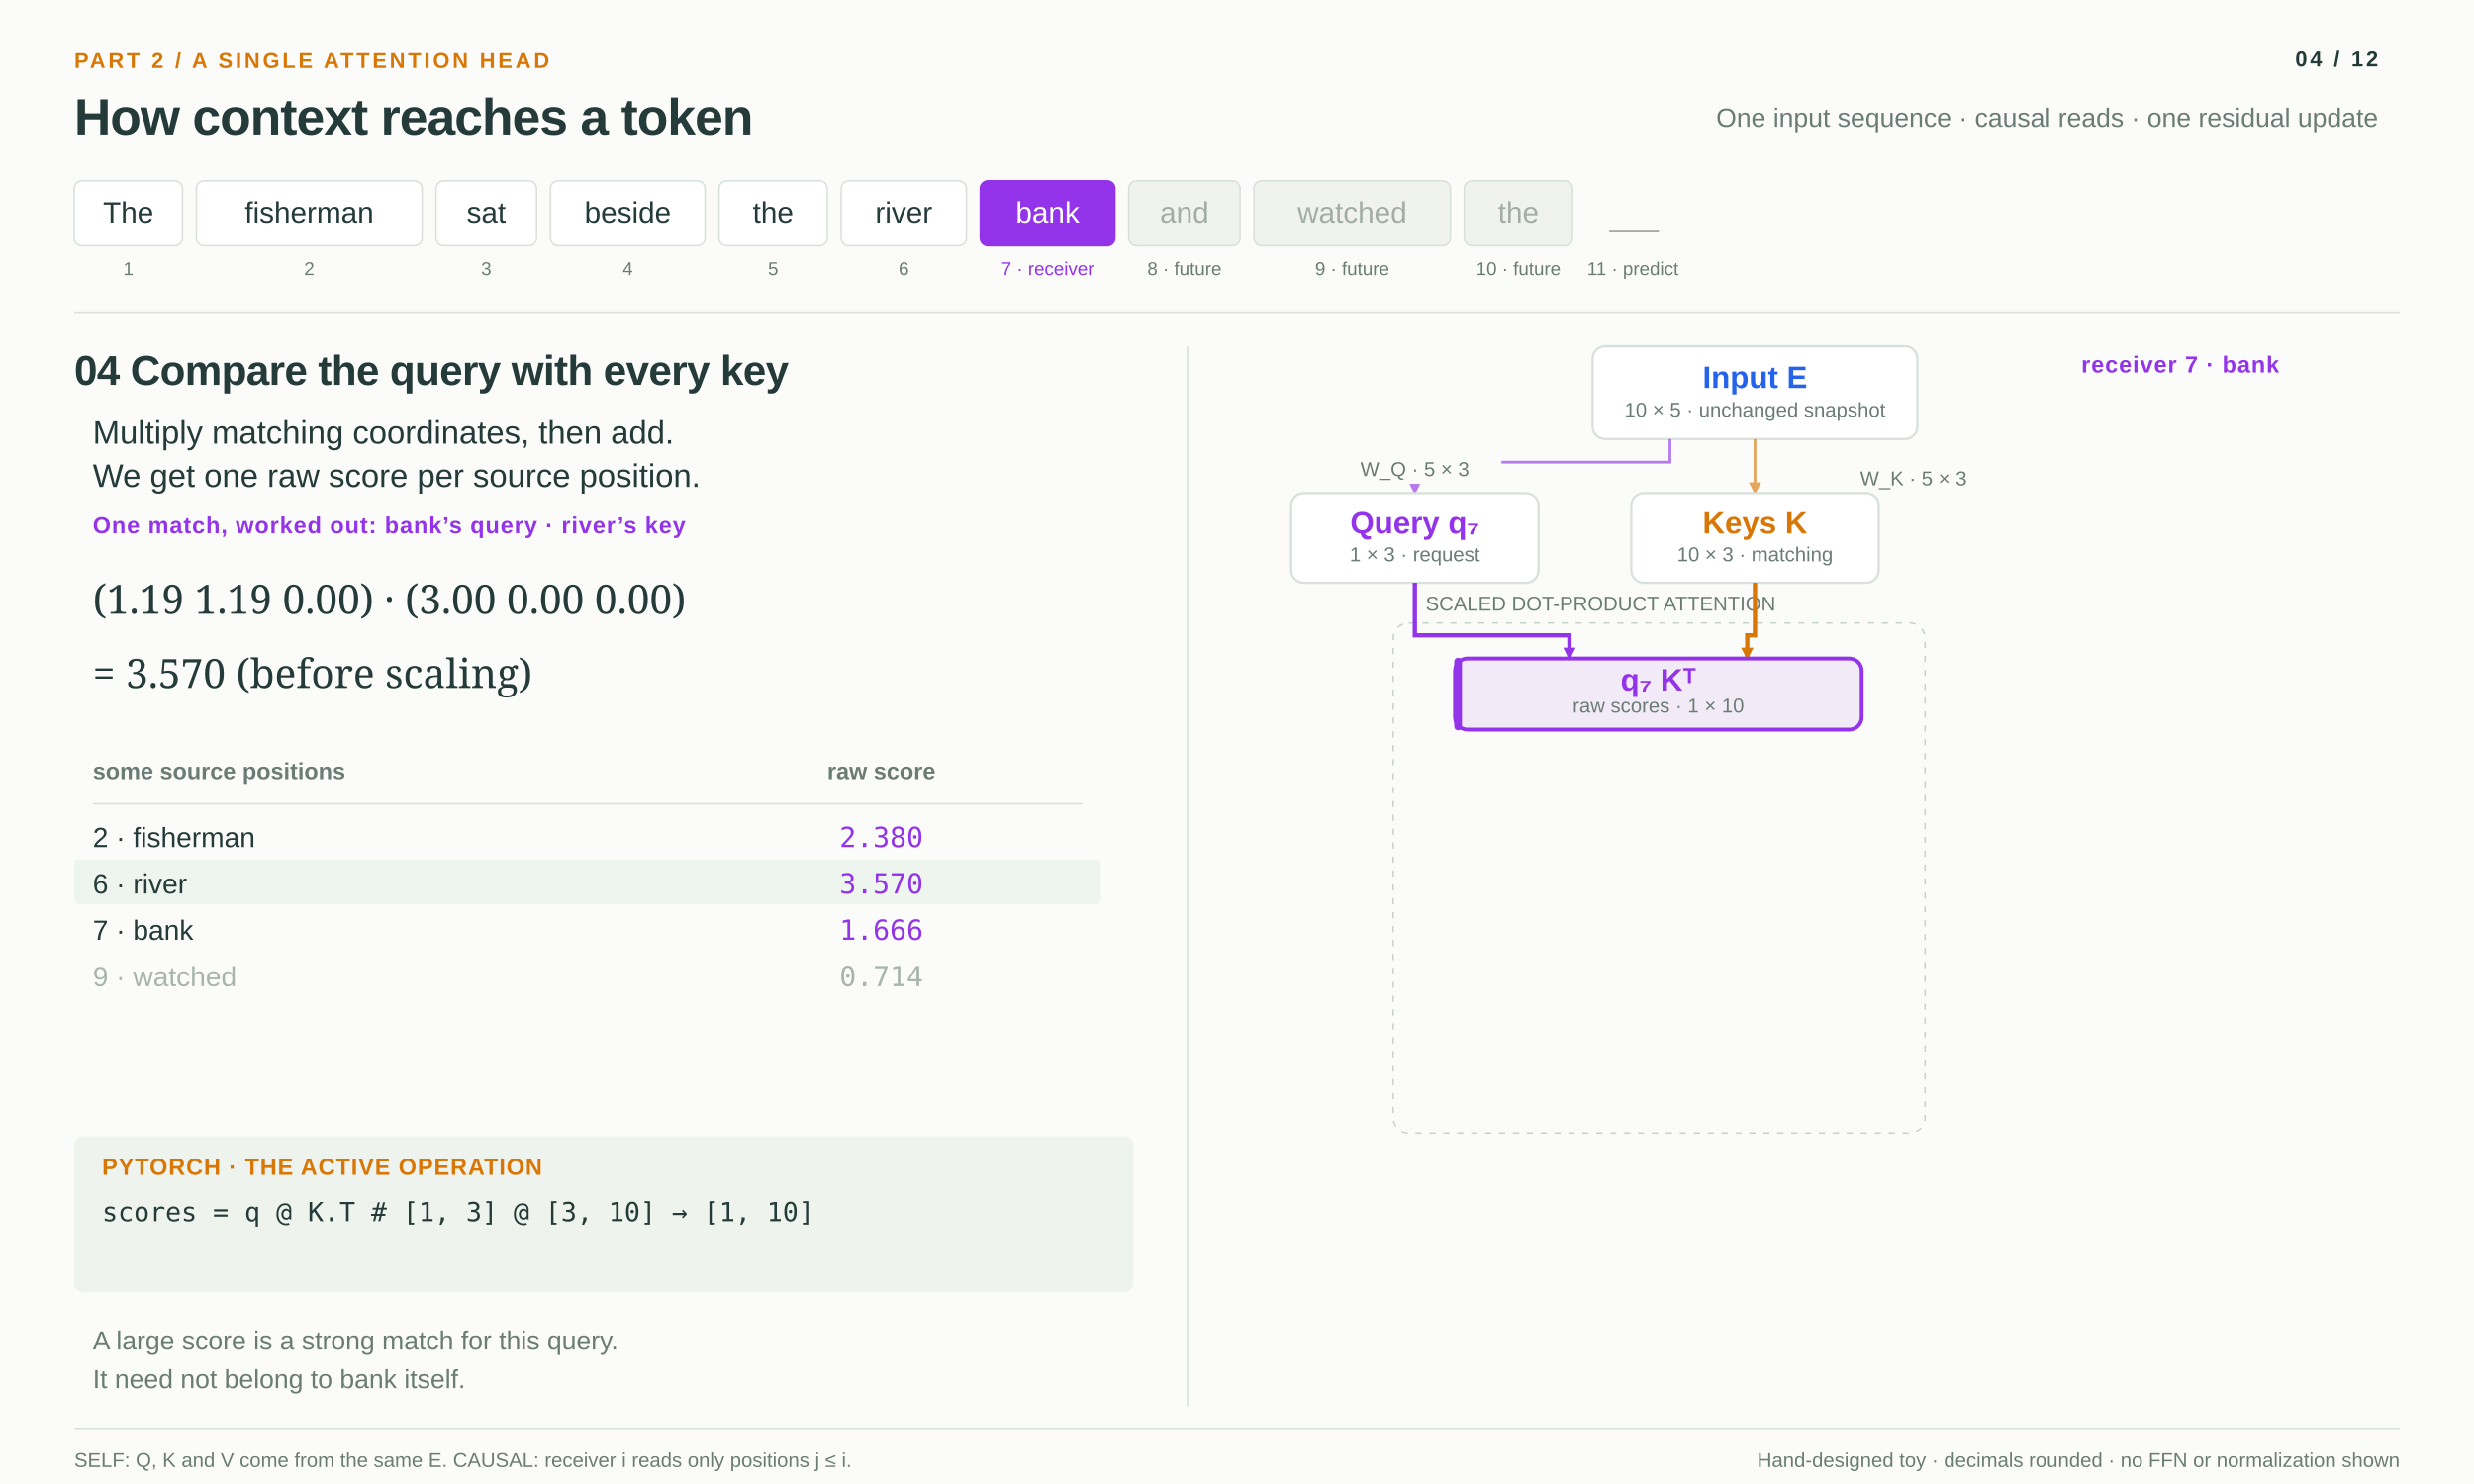
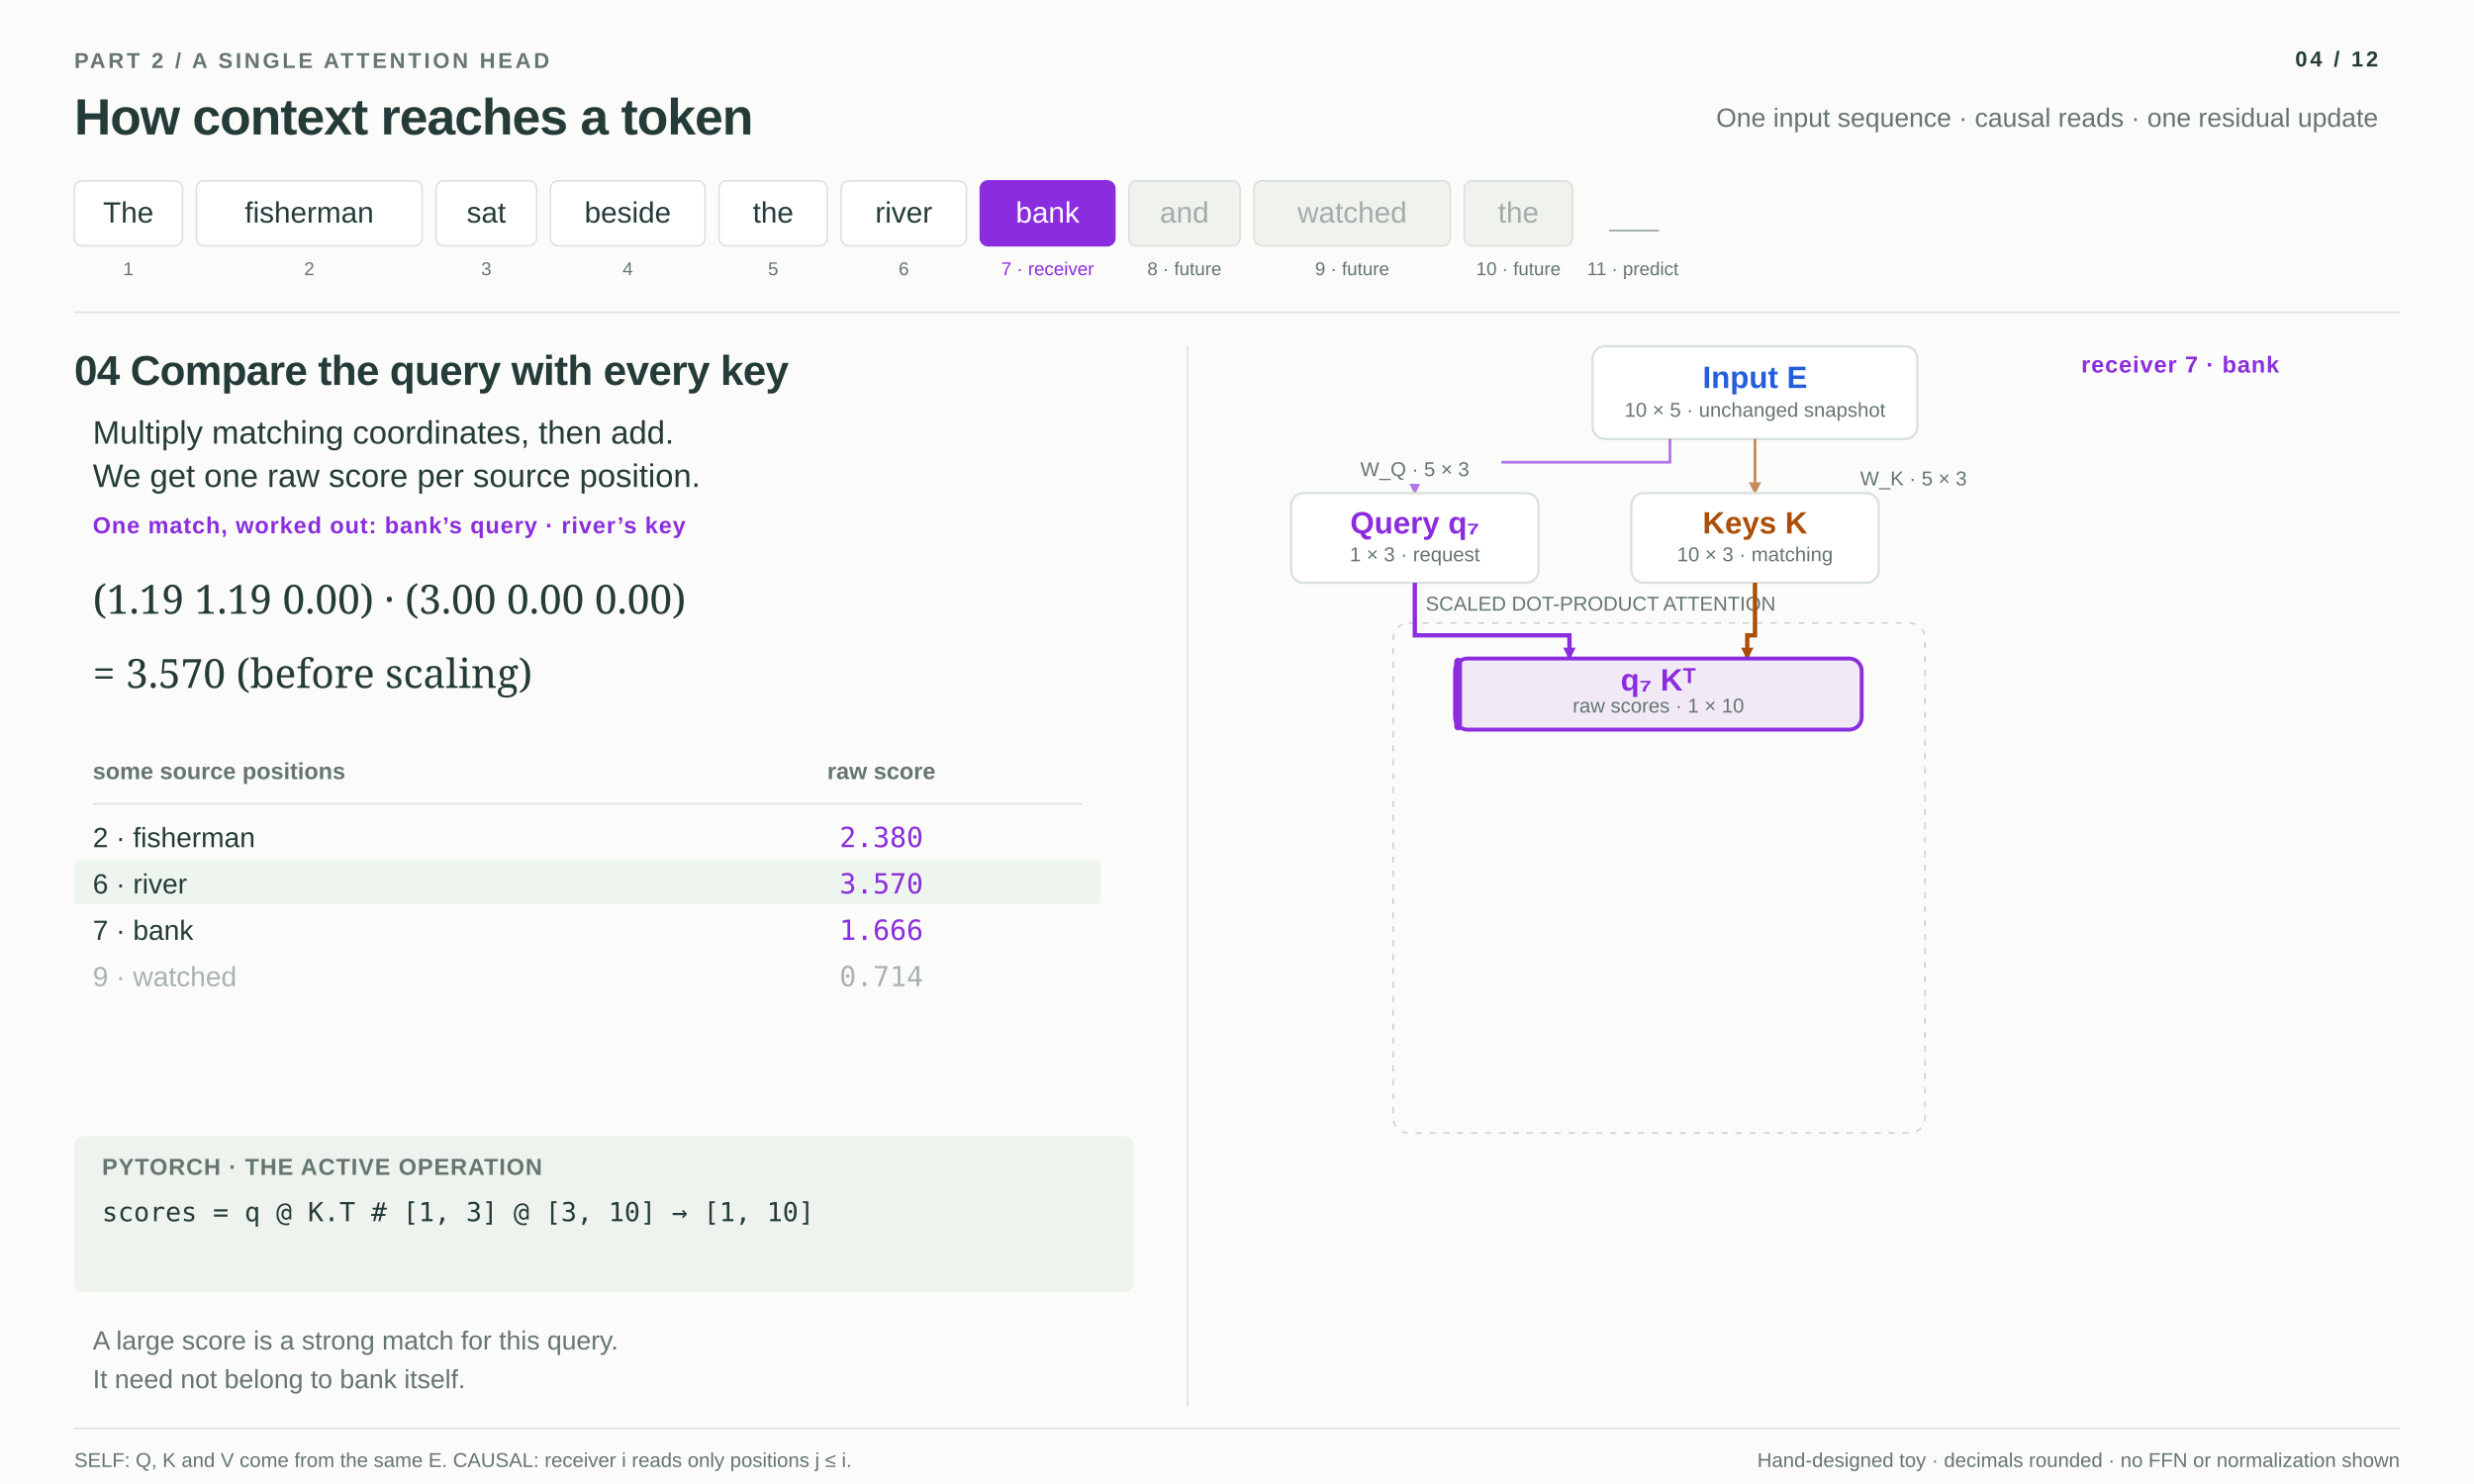
<svg xmlns="http://www.w3.org/2000/svg" id="stage-3-svg" width="1600" height="960" viewBox="0 0 1600 960" role="img" aria-labelledby="stage-3-title stage-3-desc">
  <defs>
    <marker id="stage-3-q" markerWidth="8" markerHeight="8" refX="7" refY="4" orient="auto" markerUnits="userSpaceOnUse">
-       <path d="M0 0 L8 4 L0 8 Z" fill="#9333ea" />
+       <path d="M0 0 L8 4 L0 8 Z" fill="#8b2cde" />
    </marker>
    <marker id="stage-3-k" markerWidth="8" markerHeight="8" refX="7" refY="4" orient="auto" markerUnits="userSpaceOnUse">
-       <path d="M0 0 L8 4 L0 8 Z" fill="#d97706" />
+       <path d="M0 0 L8 4 L0 8 Z" fill="#aa4e08" />
    </marker>
    <marker id="stage-3-v" markerWidth="8" markerHeight="8" refX="7" refY="4" orient="auto" markerUnits="userSpaceOnUse">
-       <path d="M0 0 L8 4 L0 8 Z" fill="#0d9488" />
+       <path d="M0 0 L8 4 L0 8 Z" fill="#0f766e" />
    </marker>
    <marker id="stage-3-a" markerWidth="8" markerHeight="8" refX="7" refY="4" orient="auto" markerUnits="userSpaceOnUse">
-       <path d="M0 0 L8 4 L0 8 Z" fill="#e11d48" />
+       <path d="M0 0 L8 4 L0 8 Z" fill="#be123c" />
    </marker>
    <marker id="stage-3-m" markerWidth="8" markerHeight="8" refX="7" refY="4" orient="auto" markerUnits="userSpaceOnUse">
-       <path d="M0 0 L8 4 L0 8 Z" fill="#0d9488" />
+       <path d="M0 0 L8 4 L0 8 Z" fill="#0f766e" />
    </marker>
    <marker id="stage-3-d" markerWidth="8" markerHeight="8" refX="7" refY="4" orient="auto" markerUnits="userSpaceOnUse">
-       <path d="M0 0 L8 4 L0 8 Z" fill="#16a34a" />
+       <path d="M0 0 L8 4 L0 8 Z" fill="#147737" />
    </marker>
    <marker id="stage-3-e" markerWidth="8" markerHeight="8" refX="7" refY="4" orient="auto" markerUnits="userSpaceOnUse">
-       <path d="M0 0 L8 4 L0 8 Z" fill="#2563eb" />
+       <path d="M0 0 L8 4 L0 8 Z" fill="#245edb" />
    </marker>
  </defs>
-   <style>#stage-3-svg text{font-family:'Avenir Next','Segoe UI',Arial,sans-serif;fill:#243b39}#stage-3-svg .eyebrow{font-size:14px;font-weight:700;letter-spacing:1.8px}#stage-3-svg .heading{font-size:33px;font-weight:600;letter-spacing:-.6px}#stage-3-svg .stage-title{font-size:27px;font-weight:600;letter-spacing:-.4px}#stage-3-svg .body{font-size:21px}#stage-3-svg .detail{font-size:17px;fill:#6b7c77}#stage-3-svg .axis{font-size:16px;fill:#6b7c77}#stage-3-svg .smallcap{font-size:15px;font-weight:700;letter-spacing:.6px}#stage-3-svg .formula{font-family:'STIX Two Text',Georgia,serif;font-size:26px}#stage-3-svg .number{font-family:'SFMono-Regular',Consolas,monospace;font-size:24px}#stage-3-svg .table-number{font-family:'SFMono-Regular',Consolas,monospace;font-size:18px}#stage-3-svg .table-label{font-size:18px}#stage-3-svg .table-head{font-size:15px;font-weight:600;fill:#6b7c77}#stage-3-svg .node-title{font-size:20px;font-weight:600}#stage-3-svg .node-caption{font-size:13px;fill:#6b7c77}#stage-3-svg .code{font-family:'SFMono-Regular',Consolas,monospace;font-size:17px}#stage-3-svg .token{font-size:19px}#stage-3-svg .position{font-size:12px;fill:#6b7c77}#stage-3-svg .tiny{font-size:13px;fill:#6b7c77}</style>
+   <style>#stage-3-svg text{font-family:'Avenir Next','Segoe UI',Arial,sans-serif;fill:#243b39}#stage-3-svg .eyebrow{font-size:14px;font-weight:700;letter-spacing:1.8px}#stage-3-svg .heading{font-size:33px;font-weight:600;letter-spacing:-.6px}#stage-3-svg .stage-title{font-size:27px;font-weight:600;letter-spacing:-.4px}#stage-3-svg .body{font-size:21px}#stage-3-svg .detail{font-size:17px;fill:#65756f}#stage-3-svg .axis{font-size:16px;fill:#65756f}#stage-3-svg .smallcap{font-size:15px;font-weight:700;letter-spacing:.6px}#stage-3-svg .formula{font-family:'STIX Two Text',Georgia,serif;font-size:26px}#stage-3-svg .number{font-family:'SFMono-Regular',Consolas,monospace;font-size:24px}#stage-3-svg .table-number{font-family:'SFMono-Regular',Consolas,monospace;font-size:18px}#stage-3-svg .table-label{font-size:18px}#stage-3-svg .table-head{font-size:15px;font-weight:600;fill:#65756f}#stage-3-svg .node-title{font-size:20px;font-weight:600}#stage-3-svg .node-caption{font-size:13px;fill:#65756f}#stage-3-svg .code{font-family:'SFMono-Regular',Consolas,monospace;font-size:17px}#stage-3-svg .token{font-size:19px}#stage-3-svg .position{font-size:12px;fill:#65756f}#stage-3-svg .tiny{font-size:13px;fill:#65756f}</style>
  <rect x="0" y="0" width="1600" height="960" rx="0" fill="#fbfcf9" stroke="none" />
-   <text x="48" y="44" class="eyebrow" style="fill:#d97706">PART 2 / A SINGLE ATTENTION HEAD</text>
+   <text x="48" y="44" class="eyebrow" style="fill:#65756f">PART 2 / A SINGLE ATTENTION HEAD</text>
  <text x="48" y="87" class="heading">How context reaches a token</text>
  <text x="1538" y="43" class="eyebrow" text-anchor="end">04 / 12</text>
  <text x="1538" y="82" class="detail" text-anchor="end">One input sequence · causal reads · one residual update</text>
  <rect x="48" y="117" width="70" height="42" rx="5" fill="white" stroke="#d8e1dc" />
  <text x="83" y="144" class="token" text-anchor="middle" style="fill:#243b39">The</text>
  <text x="83" y="178" class="position" text-anchor="middle">1</text>
  <rect x="127" y="117" width="146" height="42" rx="5" fill="white" stroke="#d8e1dc" />
  <text x="200" y="144" class="token" text-anchor="middle" style="fill:#243b39">fisherman</text>
  <text x="200" y="178" class="position" text-anchor="middle">2</text>
  <rect x="282" y="117" width="65" height="42" rx="5" fill="white" stroke="#d8e1dc" />
  <text x="314.5" y="144" class="token" text-anchor="middle" style="fill:#243b39">sat</text>
  <text x="314.5" y="178" class="position" text-anchor="middle">3</text>
  <rect x="356" y="117" width="100" height="42" rx="5" fill="white" stroke="#d8e1dc" />
  <text x="406" y="144" class="token" text-anchor="middle" style="fill:#243b39">beside</text>
  <text x="406" y="178" class="position" text-anchor="middle">4</text>
  <rect x="465" y="117" width="70" height="42" rx="5" fill="white" stroke="#d8e1dc" />
  <text x="500" y="144" class="token" text-anchor="middle" style="fill:#243b39">the</text>
  <text x="500" y="178" class="position" text-anchor="middle">5</text>
  <rect x="544" y="117" width="81" height="42" rx="5" fill="white" stroke="#d8e1dc" />
  <text x="584.5" y="144" class="token" text-anchor="middle" style="fill:#243b39">river</text>
  <text x="584.5" y="178" class="position" text-anchor="middle">6</text>
-   <rect x="634" y="117" width="87" height="42" rx="5" fill="#9333ea" stroke="#9333ea" />
+   <rect x="634" y="117" width="87" height="42" rx="5" fill="#8b2cde" stroke="#8b2cde" />
  <text x="677.5" y="144" class="token" text-anchor="middle" style="fill:white">bank</text>
-   <text x="677.5" y="178" class="position" text-anchor="middle" style="fill:#9333ea">7 · receiver</text>
+   <text x="677.5" y="178" class="position" text-anchor="middle" style="fill:#8b2cde">7 · receiver</text>
  <rect x="730" y="117" width="72" height="42" rx="5" fill="#f0f2ee" stroke="#d8e1dc" />
  <text x="766" y="144" class="token" text-anchor="middle" style="fill:#a2ada6">and</text>
  <text x="766" y="178" class="position" text-anchor="middle">8 · future</text>
  <rect x="811" y="117" width="127" height="42" rx="5" fill="#f0f2ee" stroke="#d8e1dc" />
  <text x="874.5" y="144" class="token" text-anchor="middle" style="fill:#a2ada6">watched</text>
  <text x="874.5" y="178" class="position" text-anchor="middle">9 · future</text>
  <rect x="947" y="117" width="70" height="42" rx="5" fill="#f0f2ee" stroke="#d8e1dc" />
  <text x="982" y="144" class="token" text-anchor="middle" style="fill:#a2ada6">the</text>
  <text x="982" y="178" class="position" text-anchor="middle">10 · future</text>
  <text x="1041" y="146" class="token" style="fill:#a2ada6">___</text>
  <text x="1056" y="178" class="position" text-anchor="middle">11 · predict</text>
  <line x1="48" y1="202" x2="1552" y2="202" stroke="#d8e1dc" />
  <text x="48" y="249" class="stage-title">04   Compare the query with every key</text>
  <text x="60" y="287" class="body">Multiply matching coordinates, then add.</text>
  <text x="60" y="315" class="body">We get one raw score per source position.</text>
-   <text x="60" y="345" class="smallcap" style="fill:#9333ea">One match, worked out: bank’s query · river’s key</text>
+   <text x="60" y="345" class="smallcap" style="fill:#8b2cde">One match, worked out: bank’s query · river’s key</text>
  <text x="60" y="397" class="formula">(1.19   1.19   0.00) · (3.00   0.00   0.00)</text>
  <text x="60" y="445" class="formula">= 3.570   (before scaling)</text>
  <text x="60" y="504" class="table-head">some source positions</text>
  <text x="570" y="504" class="table-head" text-anchor="middle">raw score</text>
  <line x1="60" y1="520" x2="700" y2="520" stroke="#d8e1dc" />
  <text x="60" y="548" class="table-label" style="fill:#243b39">2 · fisherman</text>
-   <text x="570" y="548" class="table-number" text-anchor="middle" style="fill:#9333ea">2.380</text>
+   <text x="570" y="548" class="table-number" text-anchor="middle" style="fill:#8b2cde">2.380</text>
  <rect x="48" y="556" width="664" height="29" rx="3" fill="#eef5ef" stroke="none" />
  <text x="60" y="578" class="table-label" style="fill:#243b39">6 · river</text>
-   <text x="570" y="578" class="table-number" text-anchor="middle" style="fill:#9333ea">3.570</text>
+   <text x="570" y="578" class="table-number" text-anchor="middle" style="fill:#8b2cde">3.570</text>
  <text x="60" y="608" class="table-label" style="fill:#243b39">7 · bank</text>
-   <text x="570" y="608" class="table-number" text-anchor="middle" style="fill:#9333ea">1.666</text>
+   <text x="570" y="608" class="table-number" text-anchor="middle" style="fill:#8b2cde">1.666</text>
  <text x="60" y="638" class="table-label" style="fill:#a9b4af">9 · watched</text>
  <text x="570" y="638" class="table-number" text-anchor="middle" style="fill:#a9b4af">0.714</text>
  <rect x="48" y="735" width="685" height="101" rx="6" fill="#eef3ee" stroke="none" />
-   <text x="66" y="760" class="smallcap" style="fill:#d97706">PYTORCH · THE ACTIVE OPERATION</text>
+   <text x="66" y="760" class="smallcap" style="fill:#65756f">PYTORCH · THE ACTIVE OPERATION</text>
  <text x="66" y="790" class="code">scores = q @ K.T  # [1, 3] @ [3, 10] → [1, 10]</text>
  <text x="60" y="873" class="detail">A large score is a strong match for this query.</text>
  <text x="60" y="898" class="detail">It need not belong to bank itself.</text>
  <line x1="768" y1="224" x2="768" y2="910" stroke="#d8e1dc" />
  <g class="node" data-node="input">
    <rect x="1030" y="224" width="210" height="60" rx="8" fill="#ffffff" stroke="#d8e1dc" stroke-width="1.5" />
-     <text x="1135" y="251" class="node-title" text-anchor="middle" style="fill:#2563eb">Input E</text>
+     <text x="1135" y="251" class="node-title" text-anchor="middle" style="fill:#245edb">Input E</text>
    <text x="1135" y="269.6" class="node-caption" text-anchor="middle">10 × 5 · unchanged snapshot</text>
  </g>
-   <text x="1474" y="241" class="smallcap" style="fill:#9333ea" text-anchor="end">receiver 7 · bank</text>
-   <path d="M1080 284 V299 H915 V319" fill="none" stroke="#9333ea" stroke-width="1.8" opacity="0.65" marker-end="url(#stage-3-q)" />
-   <path d="M1135 284 V319" fill="none" stroke="#d97706" stroke-width="1.8" opacity="0.65" marker-end="url(#stage-3-k)" />
+   <text x="1474" y="241" class="smallcap" style="fill:#8b2cde" text-anchor="end">receiver 7 · bank</text>
+   <path d="M1080 284 V299 H915 V319" fill="none" stroke="#8b2cde" stroke-width="1.8" opacity="0.65" marker-end="url(#stage-3-q)" />
+   <path d="M1135 284 V319" fill="none" stroke="#aa4e08" stroke-width="1.8" opacity="0.65" marker-end="url(#stage-3-k)" />
  <rect x="859" y="292" width="112" height="21" rx="0" fill="#fbfcf9" stroke="none" />
  <text x="915" y="308" class="tiny" text-anchor="middle">W_Q · 5 × 3</text>
  <text x="1203" y="314" class="tiny">W_K · 5 × 3</text>
  <g class="node" data-node="q">
    <rect x="835" y="319" width="160" height="58" rx="8" fill="#ffffff" stroke="#d8e1dc" stroke-width="1.5" />
-     <text x="915" y="345.1" class="node-title" text-anchor="middle" style="fill:#9333ea">Query q₇</text>
+     <text x="915" y="345.1" class="node-title" text-anchor="middle" style="fill:#8b2cde">Query q₇</text>
    <text x="915" y="363.08" class="node-caption" text-anchor="middle">1 × 3 · request</text>
  </g>
  <g class="node" data-node="k">
    <rect x="1055" y="319" width="160" height="58" rx="8" fill="#ffffff" stroke="#d8e1dc" stroke-width="1.5" />
-     <text x="1135" y="345.1" class="node-title" text-anchor="middle" style="fill:#d97706">Keys K</text>
+     <text x="1135" y="345.1" class="node-title" text-anchor="middle" style="fill:#aa4e08">Keys K</text>
    <text x="1135" y="363.08" class="node-caption" text-anchor="middle">10 × 3 · matching</text>
  </g>
  <rect x="901" y="403" width="344" height="330" rx="10" fill="none" stroke="#c6d3cb" stroke-dasharray="4 5" />
  <text x="922" y="395" class="tiny">SCALED DOT-PRODUCT ATTENTION</text>
-   <path d="M915 377 V411 H1015 V426" fill="none" stroke="#9333ea" stroke-width="2.8" opacity="1" marker-end="url(#stage-3-q)" />
-   <path d="M1135 377 V411 H1130 V426" fill="none" stroke="#d97706" stroke-width="2.8" opacity="1" marker-end="url(#stage-3-k)" />
+   <path d="M915 377 V411 H1015 V426" fill="none" stroke="#8b2cde" stroke-width="2.8" opacity="1" marker-end="url(#stage-3-q)" />
+   <path d="M1135 377 V411 H1130 V426" fill="none" stroke="#aa4e08" stroke-width="2.8" opacity="1" marker-end="url(#stage-3-k)" />
  <g class="node" data-node="score">
-     <rect x="941" y="426" width="263" height="46" rx="8" fill="#9333ea15" stroke="#9333ea" stroke-width="2.5" />
-     <rect x="941" y="426" width="4" height="46" rx="2" fill="#9333ea" stroke="#9333ea" />
-     <text x="1072.5" y="446.7" class="node-title" text-anchor="middle" style="fill:#9333ea">q₇ Kᵀ</text>
+     <rect x="941" y="426" width="263" height="46" rx="8" fill="#8b2cde15" stroke="#8b2cde" stroke-width="2.5" />
+     <rect x="941" y="426" width="4" height="46" rx="2" fill="#8b2cde" stroke="#8b2cde" />
+     <text x="1072.5" y="446.7" class="node-title" text-anchor="middle" style="fill:#8b2cde">q₇ Kᵀ</text>
    <text x="1072.5" y="460.96" class="node-caption" text-anchor="middle">raw scores · 1 × 10</text>
  </g>
  <line x1="48" y1="924" x2="1552" y2="924" stroke="#d8e1dc" />
  <text x="48" y="949" class="tiny">SELF: Q, K and V come from the same E.   CAUSAL: receiver i reads only positions j ≤ i.</text>
  <text x="1552" y="949" class="tiny" text-anchor="end">Hand-designed toy · decimals rounded · no FFN or normalization shown</text>
</svg>
